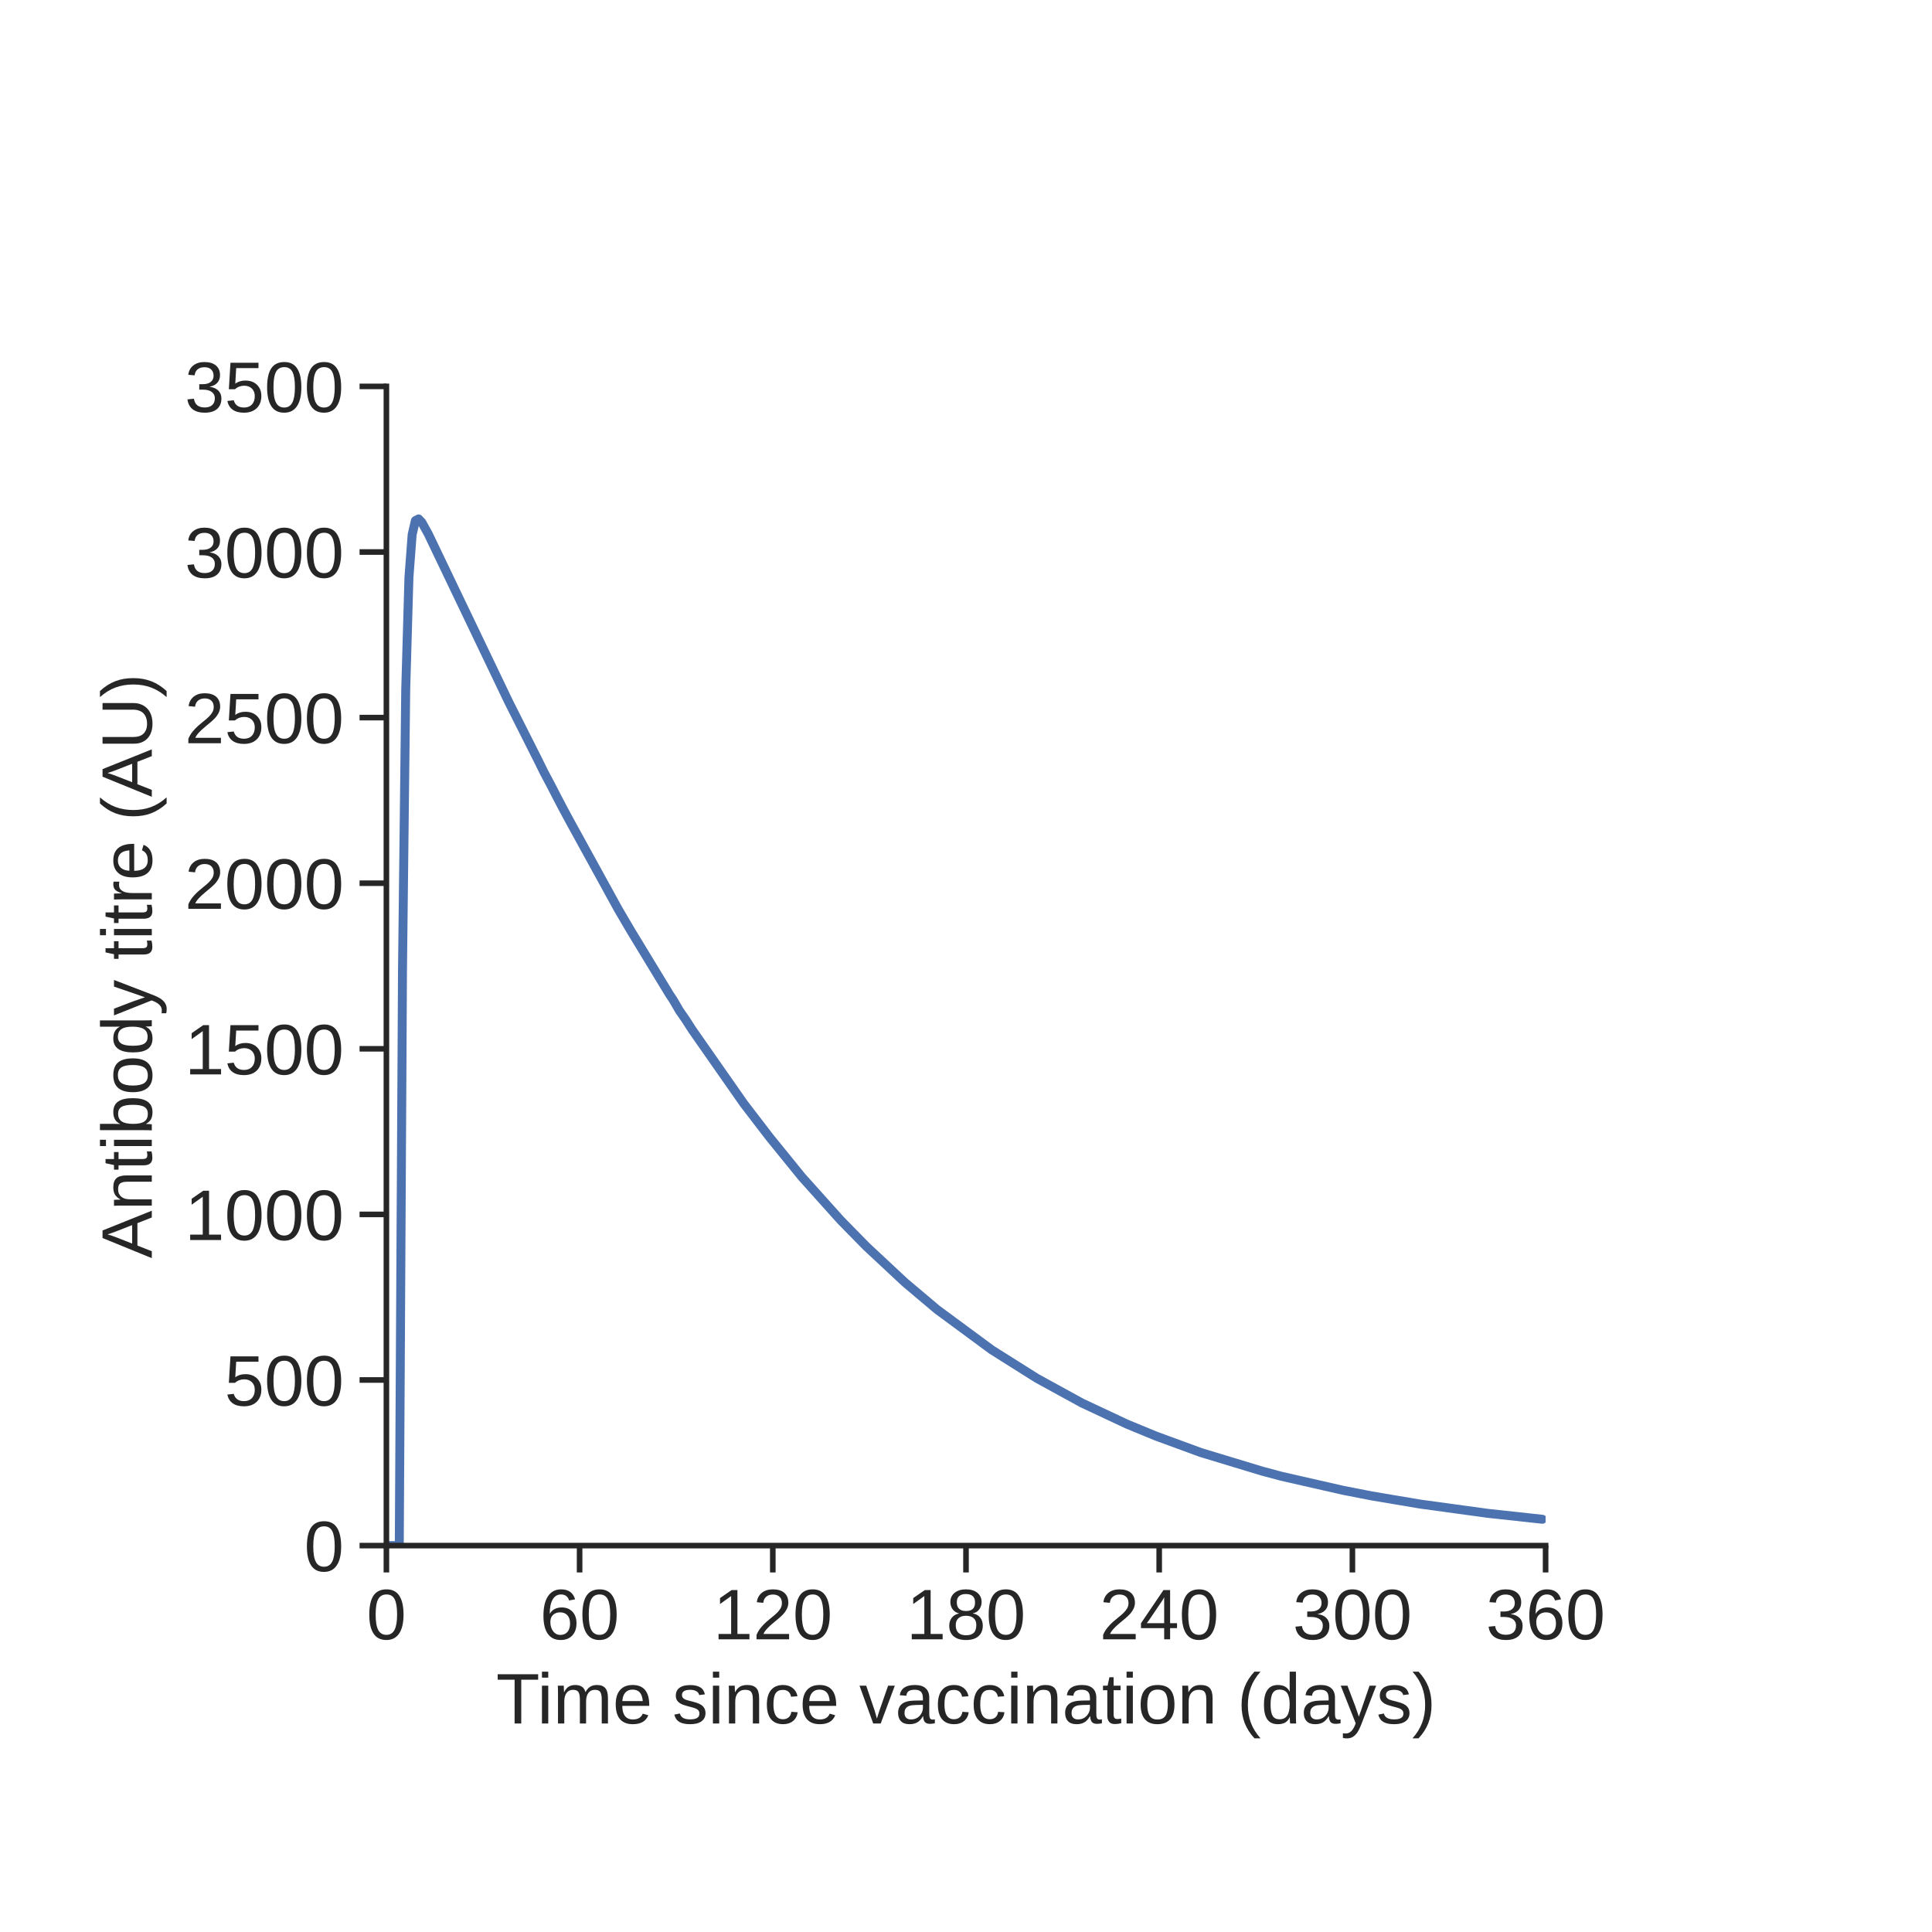
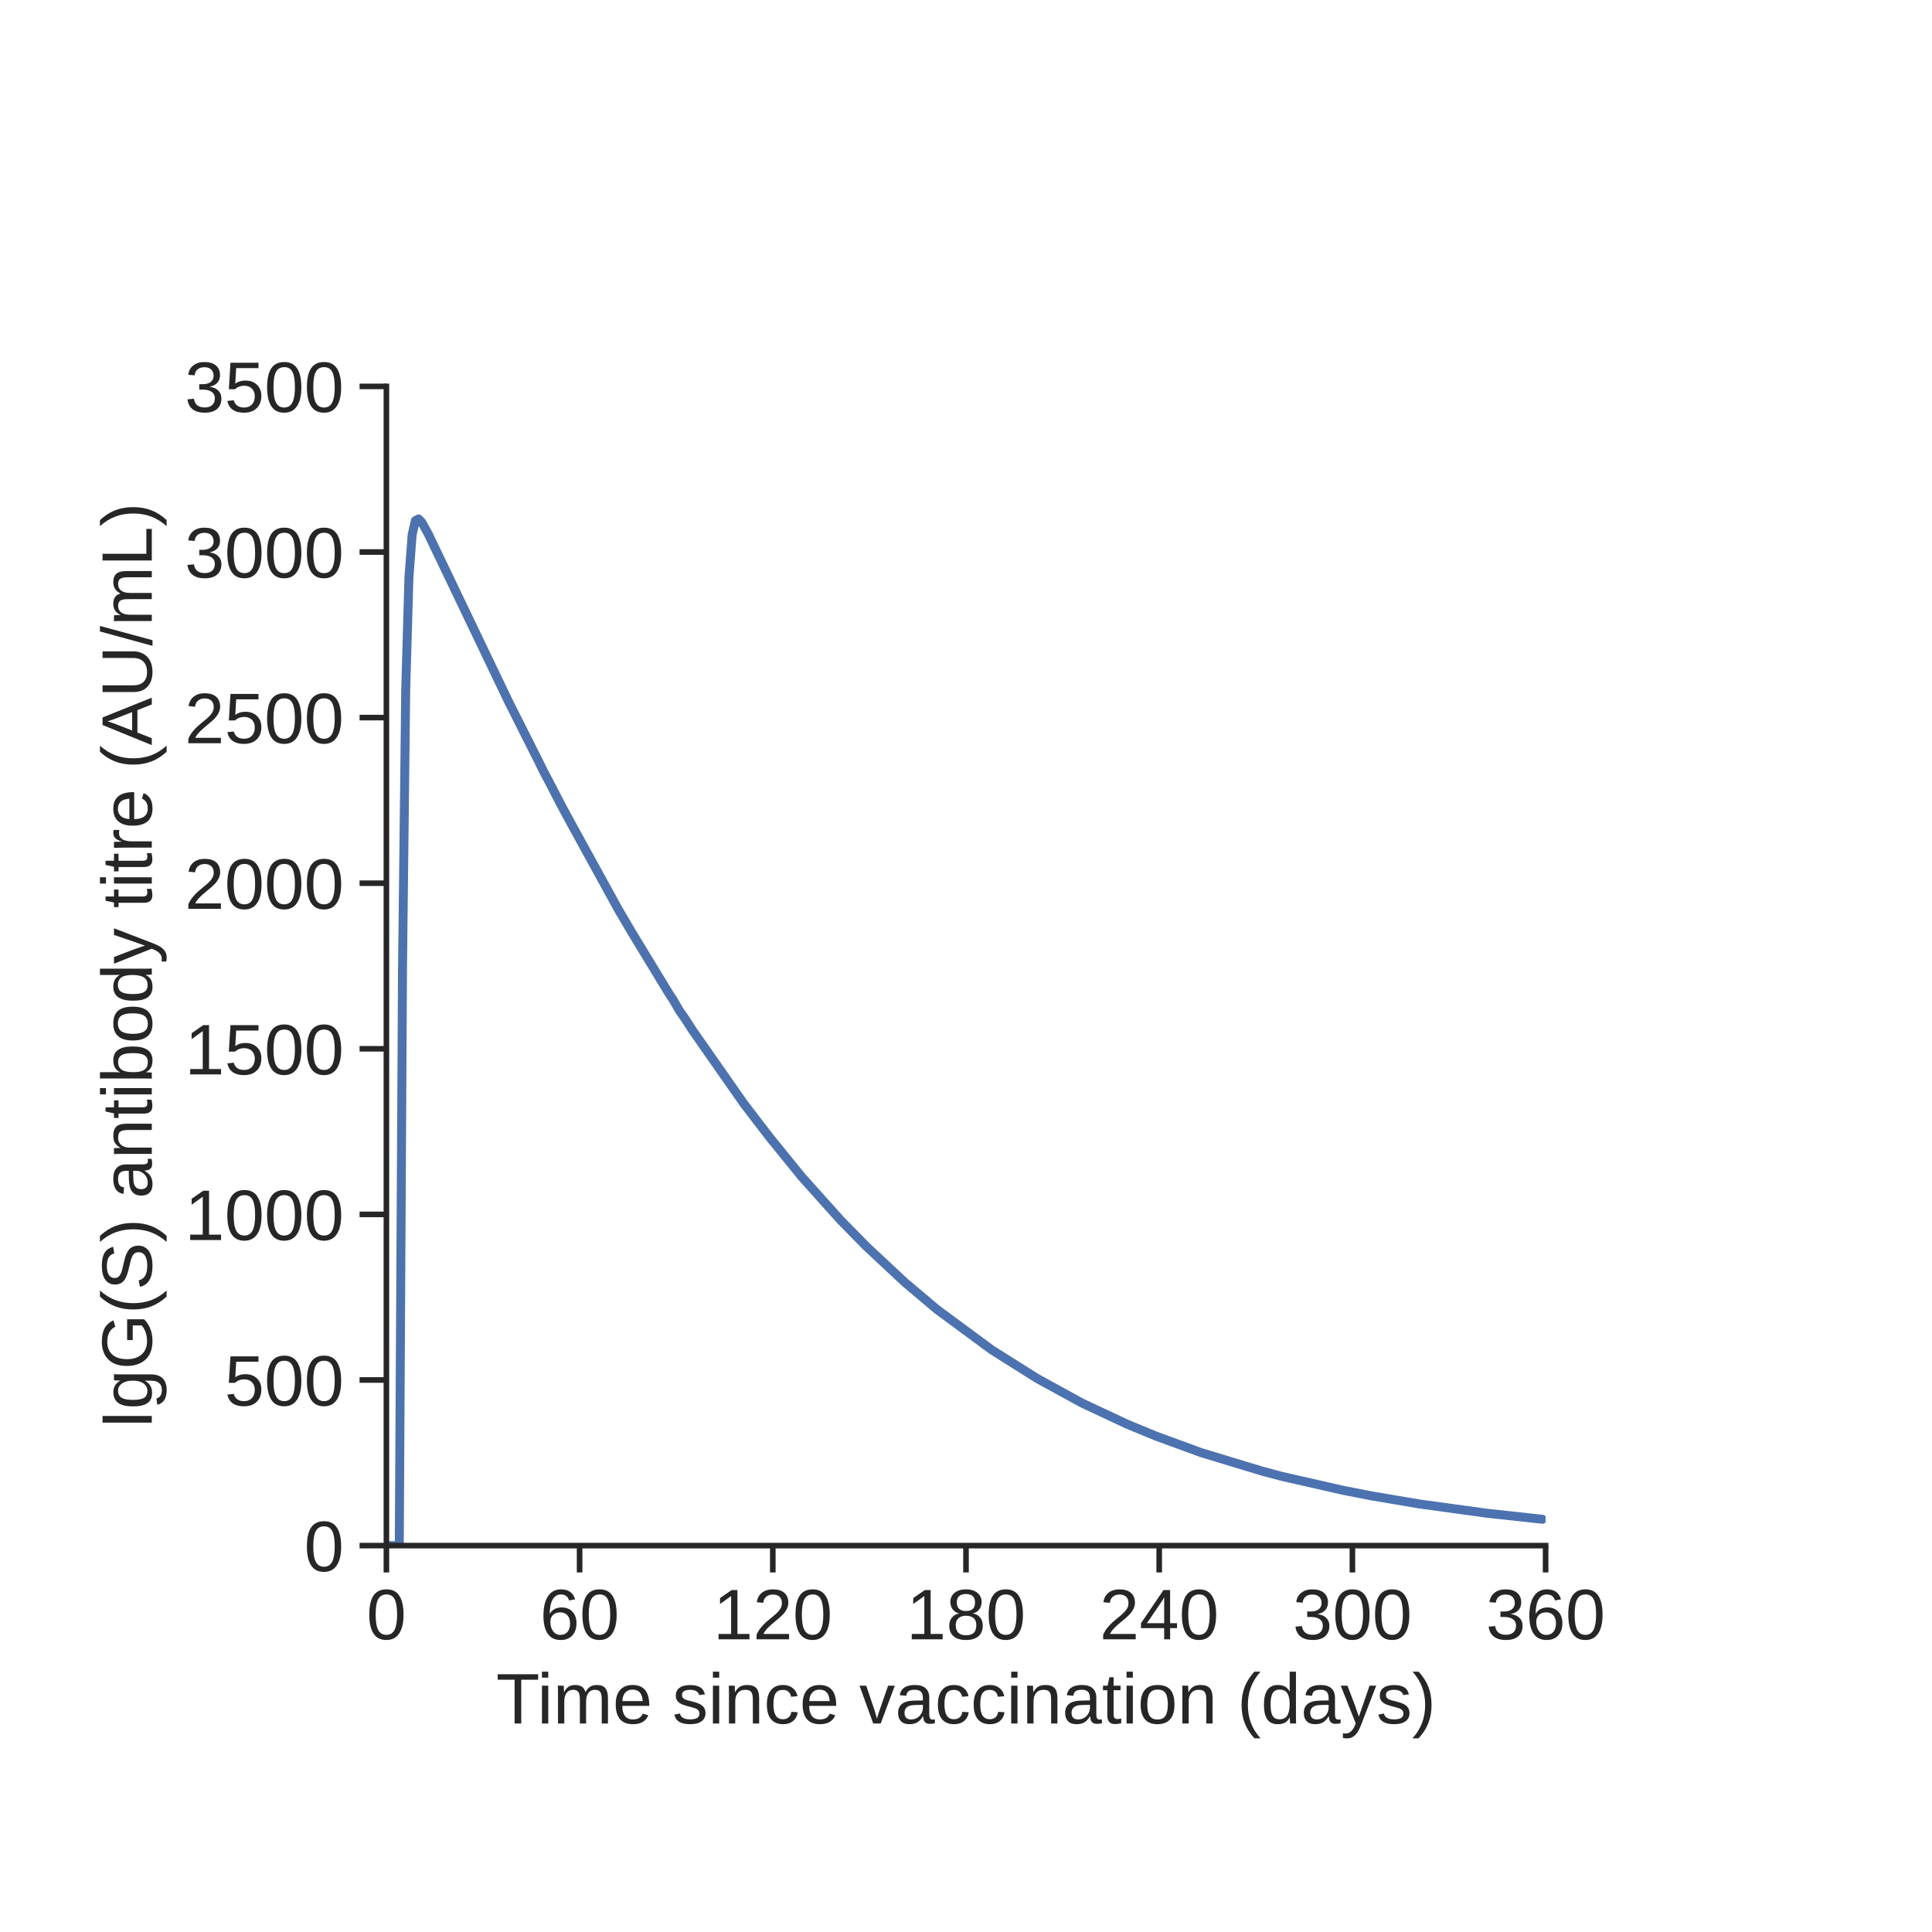
<svg xmlns="http://www.w3.org/2000/svg" xmlns:xlink="http://www.w3.org/1999/xlink" width="432pt" height="432pt" viewBox="0 0 432 432" version="1.1">
  <defs>
    <style type="text/css">*{stroke-linejoin: round; stroke-linecap: butt}</style>
  </defs>
  <g id="figure_1">
    <g id="patch_1">
      <path d="M 0 432  L 432 432  L 432 0  L 0 0  L 0 432  z " style="fill: none" />
    </g>
    <g id="axes_1">
      <g id="patch_2">
        <path d="M 86.4 345.6  L 345.6 345.6  L 345.6 86.4  L 86.4 86.4  L 86.4 345.6  z " style="fill: none" />
      </g>
      <g id="matplotlib.axis_1">
        <g id="xtick_1">
          <g id="line2d_1">
            <defs>
-               <path id="m443adddbb7" d="M 0 0  L 0 6  " style="stroke: #262626; stroke-width: 1.25" />
+               <path id="m1bd1c5f7cd" d="M 0 0  L 0 6  " style="stroke: #262626; stroke-width: 1.25" />
            </defs>
            <g>
-               <use xlink:href="#m443adddbb7" x="86.4" y="345.6" style="fill: #262626; stroke: #262626; stroke-width: 1.25" />
+               <use xlink:href="#m1bd1c5f7cd" x="86.4" y="345.6" style="fill: #262626; stroke: #262626; stroke-width: 1.25" />
            </g>
          </g>
          <g id="text_1">
            <text style="fill: #262626; font: 16px 'Arial', 'DejaVu Sans', 'Liberation Sans', 'Bitstream Vera Sans', sans-serif; text-anchor: middle" x="86.4" y="366.553" transform="rotate(-0 86.4 366.5525)">0</text>
          </g>
        </g>
        <g id="xtick_2">
          <g id="line2d_2">
            <g>
-               <use xlink:href="#m443adddbb7" x="129.6" y="345.6" style="fill: #262626; stroke: #262626; stroke-width: 1.25" />
+               <use xlink:href="#m1bd1c5f7cd" x="129.6" y="345.6" style="fill: #262626; stroke: #262626; stroke-width: 1.25" />
            </g>
          </g>
          <g id="text_2">
            <text style="fill: #262626; font: 16px 'Arial', 'DejaVu Sans', 'Liberation Sans', 'Bitstream Vera Sans', sans-serif; text-anchor: middle" x="129.6" y="366.553" transform="rotate(-0 129.6 366.5525)">60</text>
          </g>
        </g>
        <g id="xtick_3">
          <g id="line2d_3">
            <g>
-               <use xlink:href="#m443adddbb7" x="172.8" y="345.6" style="fill: #262626; stroke: #262626; stroke-width: 1.25" />
+               <use xlink:href="#m1bd1c5f7cd" x="172.8" y="345.6" style="fill: #262626; stroke: #262626; stroke-width: 1.25" />
            </g>
          </g>
          <g id="text_3">
            <text style="fill: #262626; font: 16px 'Arial', 'DejaVu Sans', 'Liberation Sans', 'Bitstream Vera Sans', sans-serif; text-anchor: middle" x="172.8" y="366.553" transform="rotate(-0 172.8 366.5525)">120</text>
          </g>
        </g>
        <g id="xtick_4">
          <g id="line2d_4">
            <g>
-               <use xlink:href="#m443adddbb7" x="216" y="345.6" style="fill: #262626; stroke: #262626; stroke-width: 1.25" />
+               <use xlink:href="#m1bd1c5f7cd" x="216" y="345.6" style="fill: #262626; stroke: #262626; stroke-width: 1.25" />
            </g>
          </g>
          <g id="text_4">
            <text style="fill: #262626; font: 16px 'Arial', 'DejaVu Sans', 'Liberation Sans', 'Bitstream Vera Sans', sans-serif; text-anchor: middle" x="216" y="366.553" transform="rotate(-0 216 366.5525)">180</text>
          </g>
        </g>
        <g id="xtick_5">
          <g id="line2d_5">
            <g>
-               <use xlink:href="#m443adddbb7" x="259.2" y="345.6" style="fill: #262626; stroke: #262626; stroke-width: 1.25" />
+               <use xlink:href="#m1bd1c5f7cd" x="259.2" y="345.6" style="fill: #262626; stroke: #262626; stroke-width: 1.25" />
            </g>
          </g>
          <g id="text_5">
            <text style="fill: #262626; font: 16px 'Arial', 'DejaVu Sans', 'Liberation Sans', 'Bitstream Vera Sans', sans-serif; text-anchor: middle" x="259.2" y="366.553" transform="rotate(-0 259.2 366.5525)">240</text>
          </g>
        </g>
        <g id="xtick_6">
          <g id="line2d_6">
            <g>
-               <use xlink:href="#m443adddbb7" x="302.4" y="345.6" style="fill: #262626; stroke: #262626; stroke-width: 1.25" />
+               <use xlink:href="#m1bd1c5f7cd" x="302.4" y="345.6" style="fill: #262626; stroke: #262626; stroke-width: 1.25" />
            </g>
          </g>
          <g id="text_6">
            <text style="fill: #262626; font: 16px 'Arial', 'DejaVu Sans', 'Liberation Sans', 'Bitstream Vera Sans', sans-serif; text-anchor: middle" x="302.4" y="366.553" transform="rotate(-0 302.4 366.5525)">300</text>
          </g>
        </g>
        <g id="xtick_7">
          <g id="line2d_7">
            <g>
-               <use xlink:href="#m443adddbb7" x="345.6" y="345.6" style="fill: #262626; stroke: #262626; stroke-width: 1.25" />
+               <use xlink:href="#m1bd1c5f7cd" x="345.6" y="345.6" style="fill: #262626; stroke: #262626; stroke-width: 1.25" />
            </g>
          </g>
          <g id="text_7">
            <text style="fill: #262626; font: 16px 'Arial', 'DejaVu Sans', 'Liberation Sans', 'Bitstream Vera Sans', sans-serif; text-anchor: middle" x="345.6" y="366.553" transform="rotate(-0 345.6 366.5525)">360</text>
          </g>
        </g>
        <g id="text_8">
          <text style="fill: #262626; font: 16px 'Arial', 'DejaVu Sans', 'Liberation Sans', 'Bitstream Vera Sans', sans-serif; text-anchor: middle" x="216" y="385.38" transform="rotate(-0 216 385.38)">Time since vaccination (days)</text>
        </g>
      </g>
      <g id="matplotlib.axis_2">
        <g id="ytick_1">
          <g id="line2d_8">
            <defs>
-               <path id="mbea9d604cb" d="M 0 0  L -6 0  " style="stroke: #262626; stroke-width: 1.25" />
+               <path id="me95f3fa003" d="M 0 0  L -6 0  " style="stroke: #262626; stroke-width: 1.25" />
            </defs>
            <g>
-               <use xlink:href="#mbea9d604cb" x="86.4" y="345.6" style="fill: #262626; stroke: #262626; stroke-width: 1.25" />
+               <use xlink:href="#me95f3fa003" x="86.4" y="345.6" style="fill: #262626; stroke: #262626; stroke-width: 1.25" />
            </g>
          </g>
          <g id="text_9">
            <text style="fill: #262626; font: 16px 'Arial', 'DejaVu Sans', 'Liberation Sans', 'Bitstream Vera Sans', sans-serif; text-anchor: end" x="76.9" y="351.326" transform="rotate(-0 76.9 351.3263)">0</text>
          </g>
        </g>
        <g id="ytick_2">
          <g id="line2d_9">
            <g>
-               <use xlink:href="#mbea9d604cb" x="86.4" y="308.571" style="fill: #262626; stroke: #262626; stroke-width: 1.25" />
+               <use xlink:href="#me95f3fa003" x="86.4" y="308.571" style="fill: #262626; stroke: #262626; stroke-width: 1.25" />
            </g>
          </g>
          <g id="text_10">
            <text style="fill: #262626; font: 16px 'Arial', 'DejaVu Sans', 'Liberation Sans', 'Bitstream Vera Sans', sans-serif; text-anchor: end" x="76.9" y="314.298" transform="rotate(-0 76.9 314.2977)">500</text>
          </g>
        </g>
        <g id="ytick_3">
          <g id="line2d_10">
            <g>
-               <use xlink:href="#mbea9d604cb" x="86.4" y="271.543" style="fill: #262626; stroke: #262626; stroke-width: 1.25" />
+               <use xlink:href="#me95f3fa003" x="86.4" y="271.543" style="fill: #262626; stroke: #262626; stroke-width: 1.25" />
            </g>
          </g>
          <g id="text_11">
            <text style="fill: #262626; font: 16px 'Arial', 'DejaVu Sans', 'Liberation Sans', 'Bitstream Vera Sans', sans-serif; text-anchor: end" x="76.9" y="277.269" transform="rotate(-0 76.9 277.2691)">1000</text>
          </g>
        </g>
        <g id="ytick_4">
          <g id="line2d_11">
            <g>
-               <use xlink:href="#mbea9d604cb" x="86.4" y="234.514" style="fill: #262626; stroke: #262626; stroke-width: 1.25" />
+               <use xlink:href="#me95f3fa003" x="86.4" y="234.514" style="fill: #262626; stroke: #262626; stroke-width: 1.25" />
            </g>
          </g>
          <g id="text_12">
            <text style="fill: #262626; font: 16px 'Arial', 'DejaVu Sans', 'Liberation Sans', 'Bitstream Vera Sans', sans-serif; text-anchor: end" x="76.9" y="240.241" transform="rotate(-0 76.9 240.2405)">1500</text>
          </g>
        </g>
        <g id="ytick_5">
          <g id="line2d_12">
            <g>
-               <use xlink:href="#mbea9d604cb" x="86.4" y="197.486" style="fill: #262626; stroke: #262626; stroke-width: 1.25" />
+               <use xlink:href="#me95f3fa003" x="86.4" y="197.486" style="fill: #262626; stroke: #262626; stroke-width: 1.25" />
            </g>
          </g>
          <g id="text_13">
            <text style="fill: #262626; font: 16px 'Arial', 'DejaVu Sans', 'Liberation Sans', 'Bitstream Vera Sans', sans-serif; text-anchor: end" x="76.9" y="203.212" transform="rotate(-0 76.9 203.212)">2000</text>
          </g>
        </g>
        <g id="ytick_6">
          <g id="line2d_13">
            <g>
-               <use xlink:href="#mbea9d604cb" x="86.4" y="160.457" style="fill: #262626; stroke: #262626; stroke-width: 1.25" />
+               <use xlink:href="#me95f3fa003" x="86.4" y="160.457" style="fill: #262626; stroke: #262626; stroke-width: 1.25" />
            </g>
          </g>
          <g id="text_14">
            <text style="fill: #262626; font: 16px 'Arial', 'DejaVu Sans', 'Liberation Sans', 'Bitstream Vera Sans', sans-serif; text-anchor: end" x="76.9" y="166.183" transform="rotate(-0 76.9 166.1834)">2500</text>
          </g>
        </g>
        <g id="ytick_7">
          <g id="line2d_14">
            <g>
-               <use xlink:href="#mbea9d604cb" x="86.4" y="123.429" style="fill: #262626; stroke: #262626; stroke-width: 1.25" />
+               <use xlink:href="#me95f3fa003" x="86.4" y="123.429" style="fill: #262626; stroke: #262626; stroke-width: 1.25" />
            </g>
          </g>
          <g id="text_15">
            <text style="fill: #262626; font: 16px 'Arial', 'DejaVu Sans', 'Liberation Sans', 'Bitstream Vera Sans', sans-serif; text-anchor: end" x="76.9" y="129.155" transform="rotate(-0 76.9 129.1548)">3000</text>
          </g>
        </g>
        <g id="ytick_8">
          <g id="line2d_15">
            <g>
-               <use xlink:href="#mbea9d604cb" x="86.4" y="86.4" style="fill: #262626; stroke: #262626; stroke-width: 1.25" />
+               <use xlink:href="#me95f3fa003" x="86.4" y="86.4" style="fill: #262626; stroke: #262626; stroke-width: 1.25" />
            </g>
          </g>
          <g id="text_16">
            <text style="fill: #262626; font: 16px 'Arial', 'DejaVu Sans', 'Liberation Sans', 'Bitstream Vera Sans', sans-serif; text-anchor: end" x="76.9" y="92.126" transform="rotate(-0 76.9 92.12625)">3500</text>
          </g>
        </g>
        <g id="text_17">
-           <text style="fill: #262626; font: 16px 'Arial', 'DejaVu Sans', 'Liberation Sans', 'Bitstream Vera Sans', sans-serif; text-anchor: middle" x="33.943" y="216" transform="rotate(-90 33.9425 216)">Antibody titre (AU)</text>
+           <text style="fill: #262626; font: 16px 'Arial', 'DejaVu Sans', 'Liberation Sans', 'Bitstream Vera Sans', sans-serif; text-anchor: middle" x="33.943" y="216" transform="rotate(-90 33.9425 216)">IgG(S) antibody titre (AU/mL)</text>
        </g>
      </g>
      <g id="line2d_16">
-         <path d="M 86.4 345.6  L 89.28 345.6  L 90 216.735  L 90.72 154.223  L 91.44 129.078  L 92.16 119.533  L 92.88 116.414  L 93.6 116.033  L 94.32 116.794  L 95.76 119.397  L 113.76 156.977  L 120.24 169.835  L 121.68 172.75  L 123.12 175.462  L 124.56 178.253  L 126 181.003  L 127.44 183.668  L 138.24 203.319  L 139.68 205.776  L 141.12 208.227  L 149.76 222.444  L 150.48 223.505  L 151.92 225.98  L 153.36 228.054  L 154.8 230.3  L 166.32 246.777  L 172.08 254.284  L 179.28 263.153  L 187.92 272.788  L 193.68 278.668  L 202.32 286.729  L 209.52 292.802  L 221.76 301.836  L 231.84 308.188  L 241.92 313.716  L 252 318.442  L 258.48 321.114  L 268.56 324.807  L 282.24 328.953  L 286.56 330.106  L 300.24 333.221  L 306.72 334.491  L 317.52 336.312  L 332.64 338.381  L 344.88 339.711  L 344.88 339.711  " clip-path="url(#pc9fa151ee7)" style="fill: none; stroke: #4c72b0; stroke-width: 2; stroke-linecap: round" />
+         <path d="M 86.4 345.6  L 89.28 345.6  L 90 216.735  L 90.72 154.223  L 91.44 129.078  L 92.16 119.533  L 92.88 116.414  L 93.6 116.033  L 94.32 116.794  L 95.76 119.397  L 113.76 156.977  L 120.24 169.835  L 121.68 172.75  L 123.12 175.462  L 124.56 178.253  L 126 181.003  L 127.44 183.668  L 138.24 203.319  L 139.68 205.776  L 141.12 208.227  L 149.76 222.444  L 150.48 223.505  L 151.92 225.98  L 153.36 228.054  L 154.8 230.3  L 166.32 246.777  L 172.08 254.284  L 179.28 263.153  L 187.92 272.788  L 193.68 278.668  L 202.32 286.729  L 209.52 292.802  L 221.76 301.836  L 231.84 308.188  L 241.92 313.716  L 252 318.442  L 258.48 321.114  L 268.56 324.807  L 282.24 328.953  L 286.56 330.106  L 300.24 333.221  L 306.72 334.491  L 317.52 336.312  L 332.64 338.381  L 344.88 339.711  L 344.88 339.711  " clip-path="url(#pb834b52064)" style="fill: none; stroke: #4c72b0; stroke-width: 2; stroke-linecap: round" />
      </g>
      <g id="patch_3">
        <path d="M 86.4 345.6  L 86.4 86.4  " style="fill: none; stroke: #262626; stroke-width: 1.25; stroke-linejoin: miter; stroke-linecap: square" />
      </g>
      <g id="patch_4">
        <path d="M 86.4 345.6  L 345.6 345.6  " style="fill: none; stroke: #262626; stroke-width: 1.25; stroke-linejoin: miter; stroke-linecap: square" />
      </g>
    </g>
  </g>
  <defs>
-     <clipPath id="pc9fa151ee7">
+     <clipPath id="pb834b52064">
      <rect x="86.4" y="86.4" width="259.2" height="259.2" />
    </clipPath>
  </defs>
</svg>
